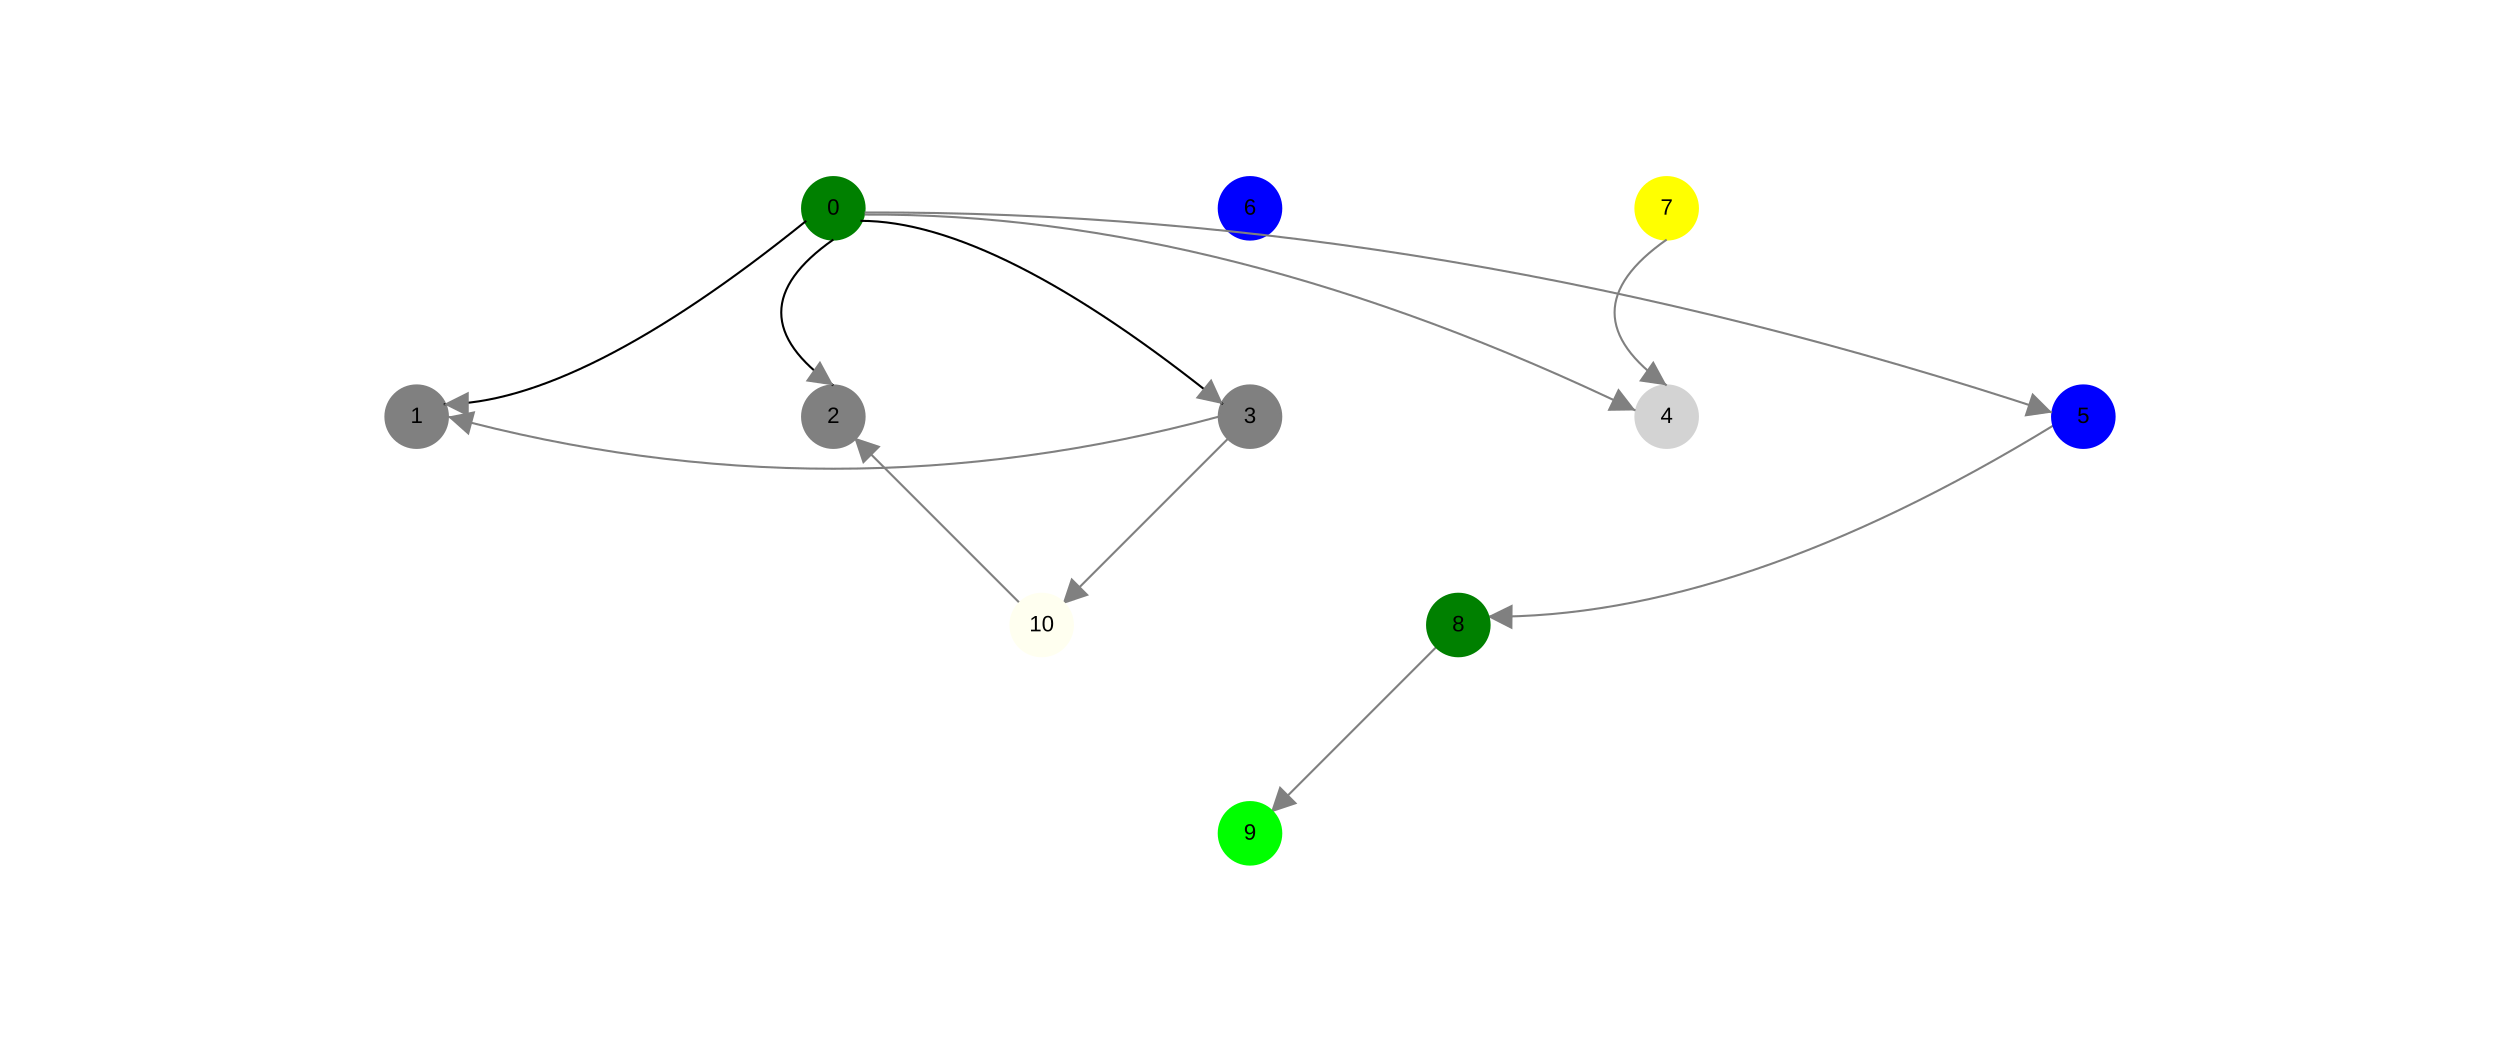
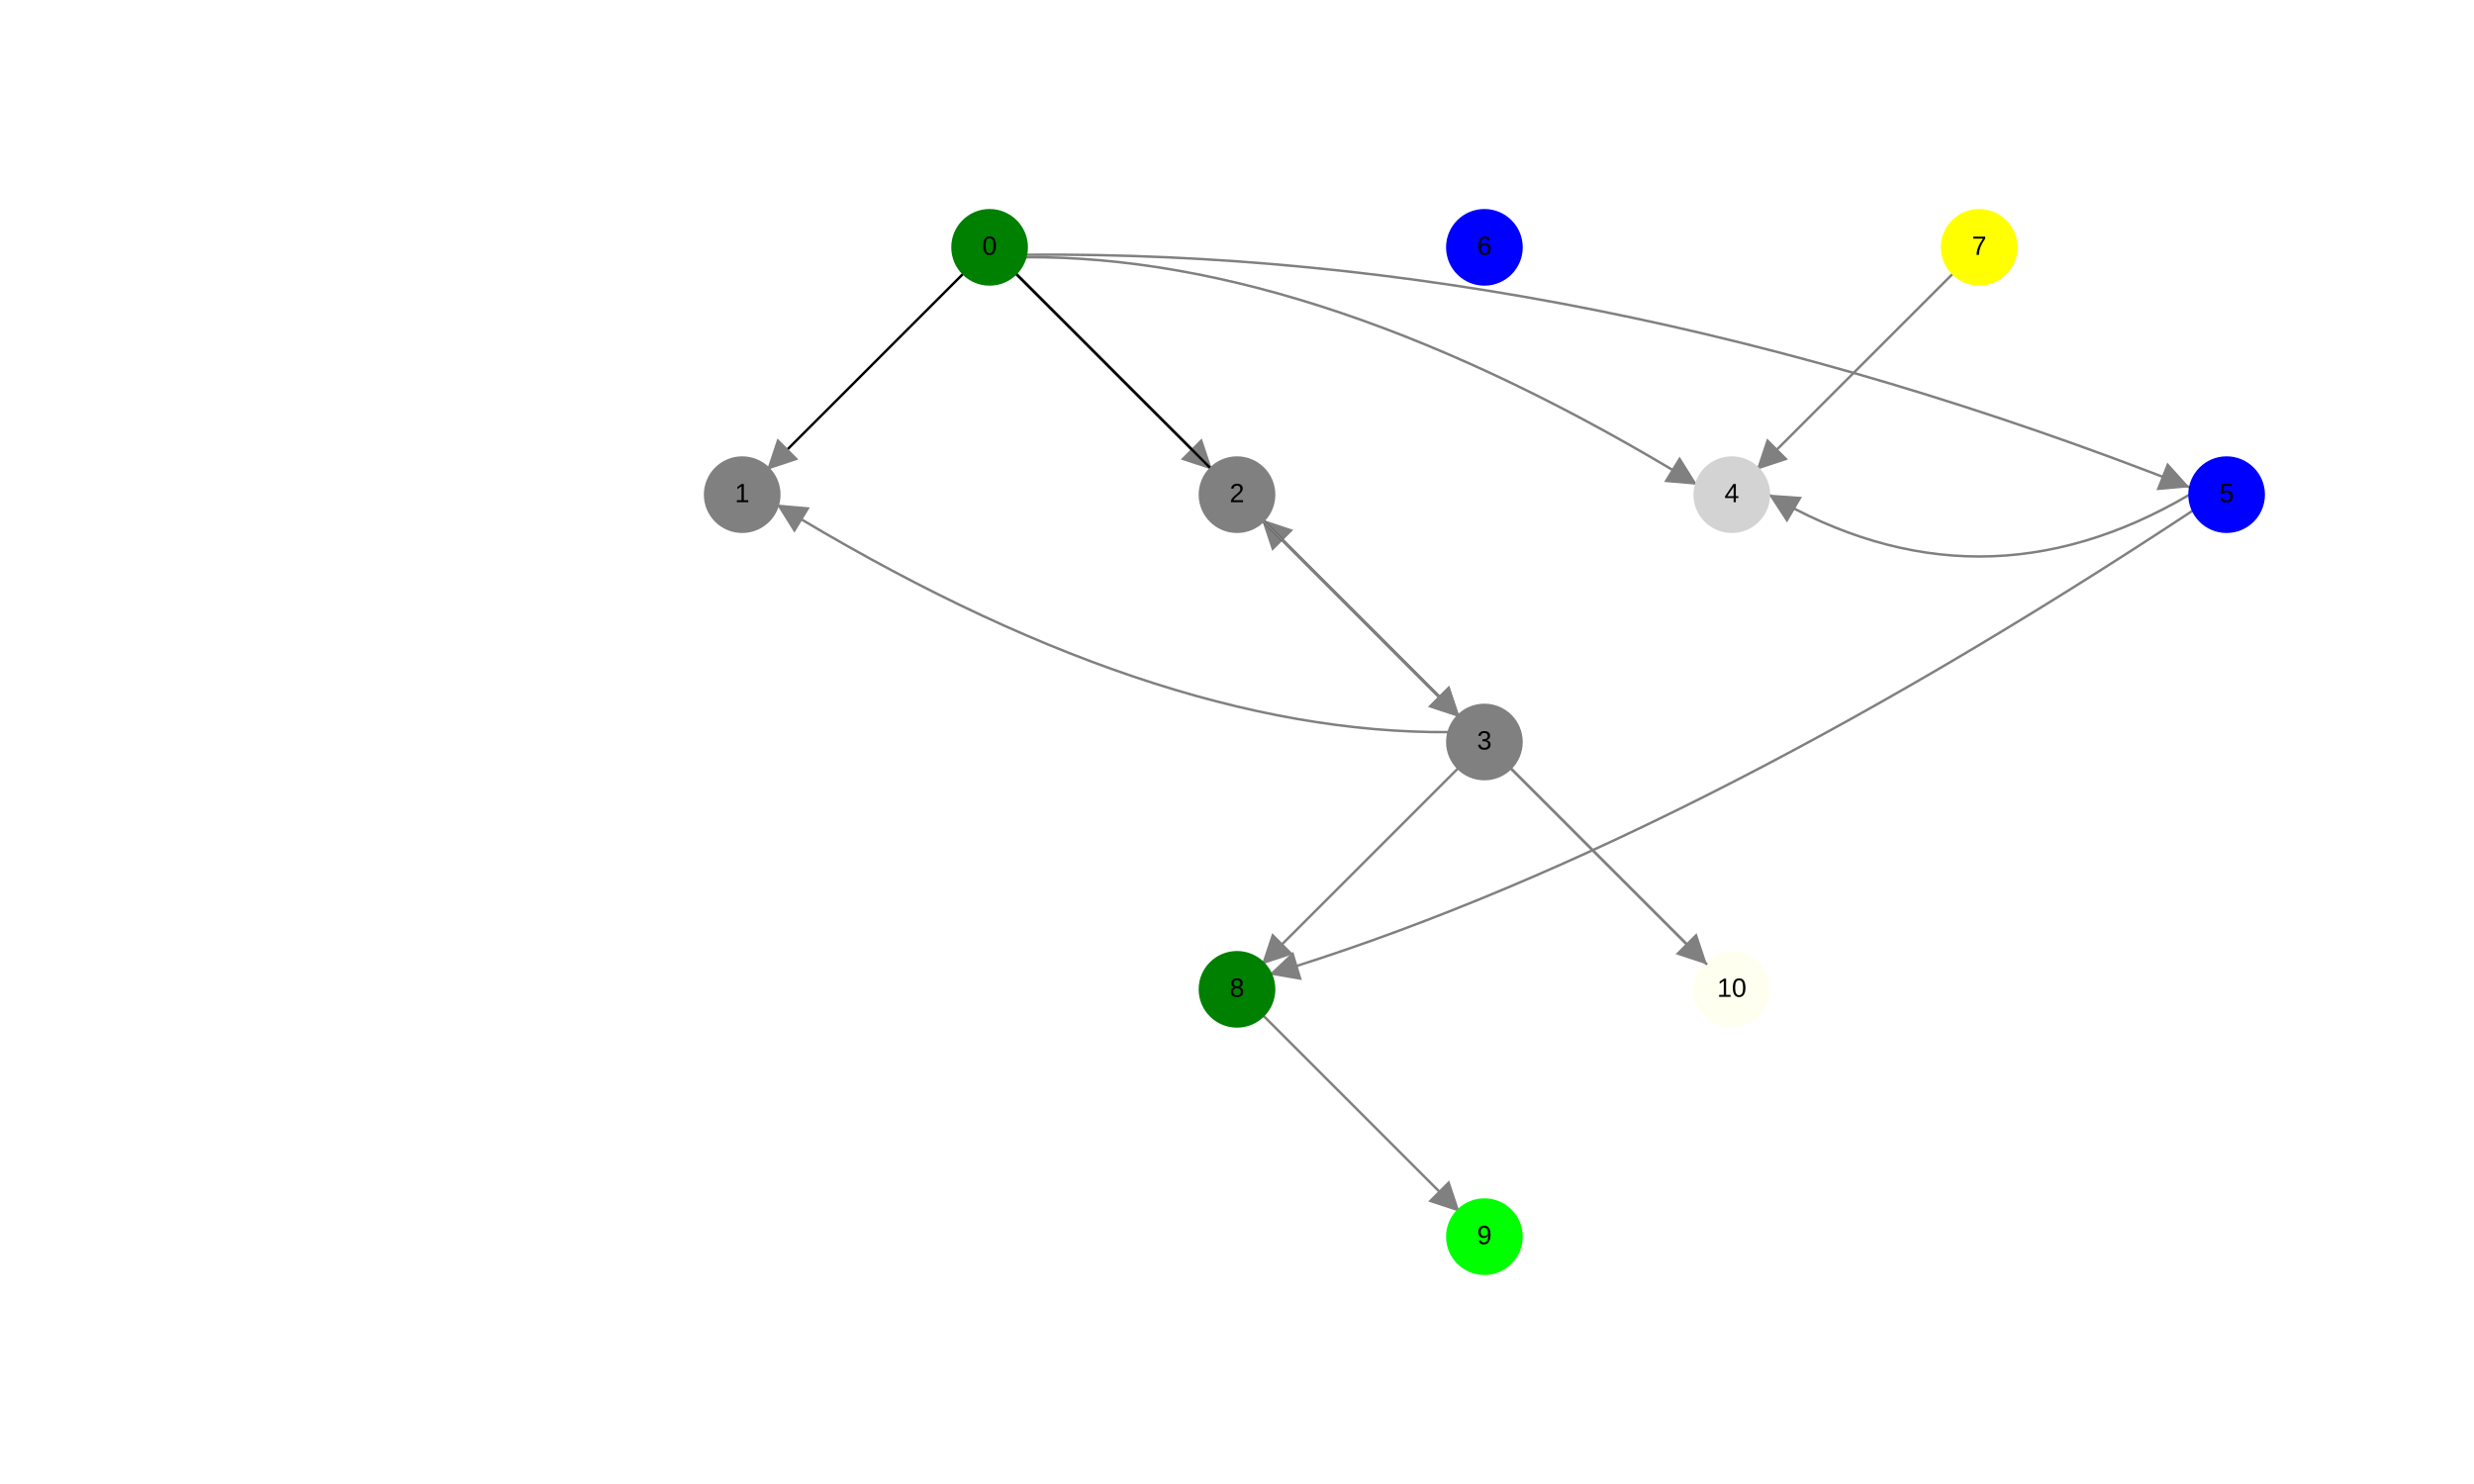
- <svg xmlns="http://www.w3.org/2000/svg" viewBox="0 0 1200 500">
+ <svg xmlns="http://www.w3.org/2000/svg" viewBox="0 0 1000 600">
  <style type="text/css">text {font-family: Arial, sans serif; font-size: 8pt; text-anchor:middle; dominant-baseline:
        middle;}
    </style>
  <defs>
    <marker id="arrow" markerHeight="12" markerWidth="12" orient="auto-start-reverse" refX="20" refY="10" viewBox="0 0 20 20">
      <path d="M 0 0 L 20 10 L 0 20 Z" fill="gray" />
    </marker>
  </defs>
-   <path d="M 986 204 Q 834 297, 714 296" fill="none" marker-end="url(#arrow)" stroke="gray" />
-   <path d="M 690 310 Q 615 385, 610 390" fill="none" marker-end="url(#arrow)" stroke="gray" />
-   <path d="M 590 210 Q 515 285, 510 290" fill="none" marker-end="url(#arrow)" stroke="gray" />
+   <path d="M 690 390 Q 635 335, 510 210" fill="none" marker-end="url(#arrow)" stroke="gray" />
+   <path d="M 390 110 Q 315 185, 310 190" fill="none" marker-end="url(#arrow)" stroke="black" />
+   <path d="M 410 110 Q 415 115, 490 190" fill="none" marker-end="url(#arrow)" stroke="black" />
+   <path d="M 410 110 Q 465 165, 590 290" fill="none" marker-end="url(#arrow)" stroke="black" />
+   <path d="M 414 104 Q 534 103, 686 196" fill="none" marker-end="url(#arrow)" stroke="gray" />
+   <path d="M 586 296 Q 466 297, 314 204" fill="none" marker-end="url(#arrow)" stroke="gray" />
+   <path d="M 415 103 Q 641 101, 885 197" fill="none" marker-end="url(#arrow)" stroke="gray" />
+   <path d="M 510 210 Q 515 215, 590 290" fill="none" marker-end="url(#arrow)" stroke="gray" />
+   <path d="M 885 200 Q 800 250, 715 200" fill="none" marker-end="url(#arrow)" stroke="gray" />
+   <path d="M 790 110 Q 715 185, 710 190" fill="none" marker-end="url(#arrow)" stroke="gray" />
+   <path d="M 590 310 Q 515 385, 510 390" fill="none" marker-end="url(#arrow)" stroke="gray" />
+   <circle cx="700" cy="400" fill="ivory" r="15" stroke="ivory" stroke-width="1" />
+   <text fill="black" x="700" y="400">10</text>
+   <path d="M 887 206 Q 678 344, 513 394" fill="none" marker-end="url(#arrow)" stroke="gray" />
+   <path d="M 510 410 Q 515 415, 590 490" fill="none" marker-end="url(#arrow)" stroke="gray" />
+   <path d="M 610 310 Q 615 315, 690 390" fill="none" marker-end="url(#arrow)" stroke="gray" />
  <circle cx="400" cy="100" fill="green" r="15" stroke="green" stroke-width="1" />
  <text fill="black" x="400" y="100">0</text>
-   <circle cx="200" cy="200" fill="gray" r="15" stroke="gray" stroke-width="1" />
-   <text fill="black" x="200" y="200">1</text>
-   <circle cx="400" cy="200" fill="gray" r="15" stroke="gray" stroke-width="1" />
-   <text fill="black" x="400" y="200">2</text>
-   <circle cx="600" cy="200" fill="gray" r="15" stroke="gray" stroke-width="1" />
-   <text fill="black" x="600" y="200">3</text>
-   <path d="M 490 290 Q 485 285, 410 210" fill="none" marker-end="url(#arrow)" stroke="gray" />
-   <circle cx="800" cy="200" fill="lightgray" r="15" stroke="lightgray" stroke-width="1" />
-   <text fill="black" x="800" y="200">4</text>
-   <path d="M 387 106 Q 278 194, 213 194" fill="none" marker-end="url(#arrow)" stroke="black" />
-   <circle cx="1000" cy="200" fill="blue" r="15" stroke="blue" stroke-width="1" />
-   <text fill="black" x="1000" y="200">5</text>
-   <path d="M 400 115 Q 350 150, 400 185" fill="none" marker-end="url(#arrow)" stroke="black" />
+   <circle cx="300" cy="200" fill="gray" r="15" stroke="gray" stroke-width="1" />
+   <text fill="black" x="300" y="200">1</text>
+   <circle cx="500" cy="200" fill="gray" r="15" stroke="gray" stroke-width="1" />
+   <text fill="black" x="500" y="200">2</text>
+   <circle cx="600" cy="300" fill="gray" r="15" stroke="gray" stroke-width="1" />
+   <text fill="black" x="600" y="300">3</text>
+   <circle cx="700" cy="200" fill="lightgray" r="15" stroke="lightgray" stroke-width="1" />
+   <text fill="black" x="700" y="200">4</text>
+   <circle cx="900" cy="200" fill="blue" r="15" stroke="blue" stroke-width="1" />
+   <text fill="black" x="900" y="200">5</text>
  <circle cx="600" cy="100" fill="blue" r="15" stroke="blue" stroke-width="1" />
  <text fill="black" x="600" y="100">6</text>
-   <path d="M 413 106 Q 478 106, 587 194" fill="none" marker-end="url(#arrow)" stroke="black" />
  <circle cx="800" cy="100" fill="yellow" r="15" stroke="yellow" stroke-width="1" />
  <text fill="black" x="800" y="100">7</text>
-   <path d="M 415 103 Q 588 102, 785 197" fill="none" marker-end="url(#arrow)" stroke="gray" />
-   <path d="M 585 200 Q 400 250, 215 200" fill="none" marker-end="url(#arrow)" stroke="gray" />
-   <circle cx="700" cy="300" fill="green" r="15" stroke="green" stroke-width="1" />
-   <text fill="black" x="700" y="300">8</text>
-   <path d="M 415 102 Q 692 101, 985 198" fill="none" marker-end="url(#arrow)" stroke="gray" />
-   <circle cx="600" cy="400" fill="lime" r="15" stroke="lime" stroke-width="1" />
-   <text fill="black" x="600" y="400">9</text>
-   <path d="M 800 115 Q 750 150, 800 185" fill="none" marker-end="url(#arrow)" stroke="gray" />
-   <circle cx="500" cy="300" fill="ivory" r="15" stroke="ivory" stroke-width="1" />
-   <text fill="black" x="500" y="300">10</text>
+   <circle cx="500" cy="400" fill="green" r="15" stroke="green" stroke-width="1" />
+   <text fill="black" x="500" y="400">8</text>
+   <circle cx="600" cy="500" fill="lime" r="15" stroke="lime" stroke-width="1" />
+   <text fill="black" x="600" y="500">9</text>
</svg>
